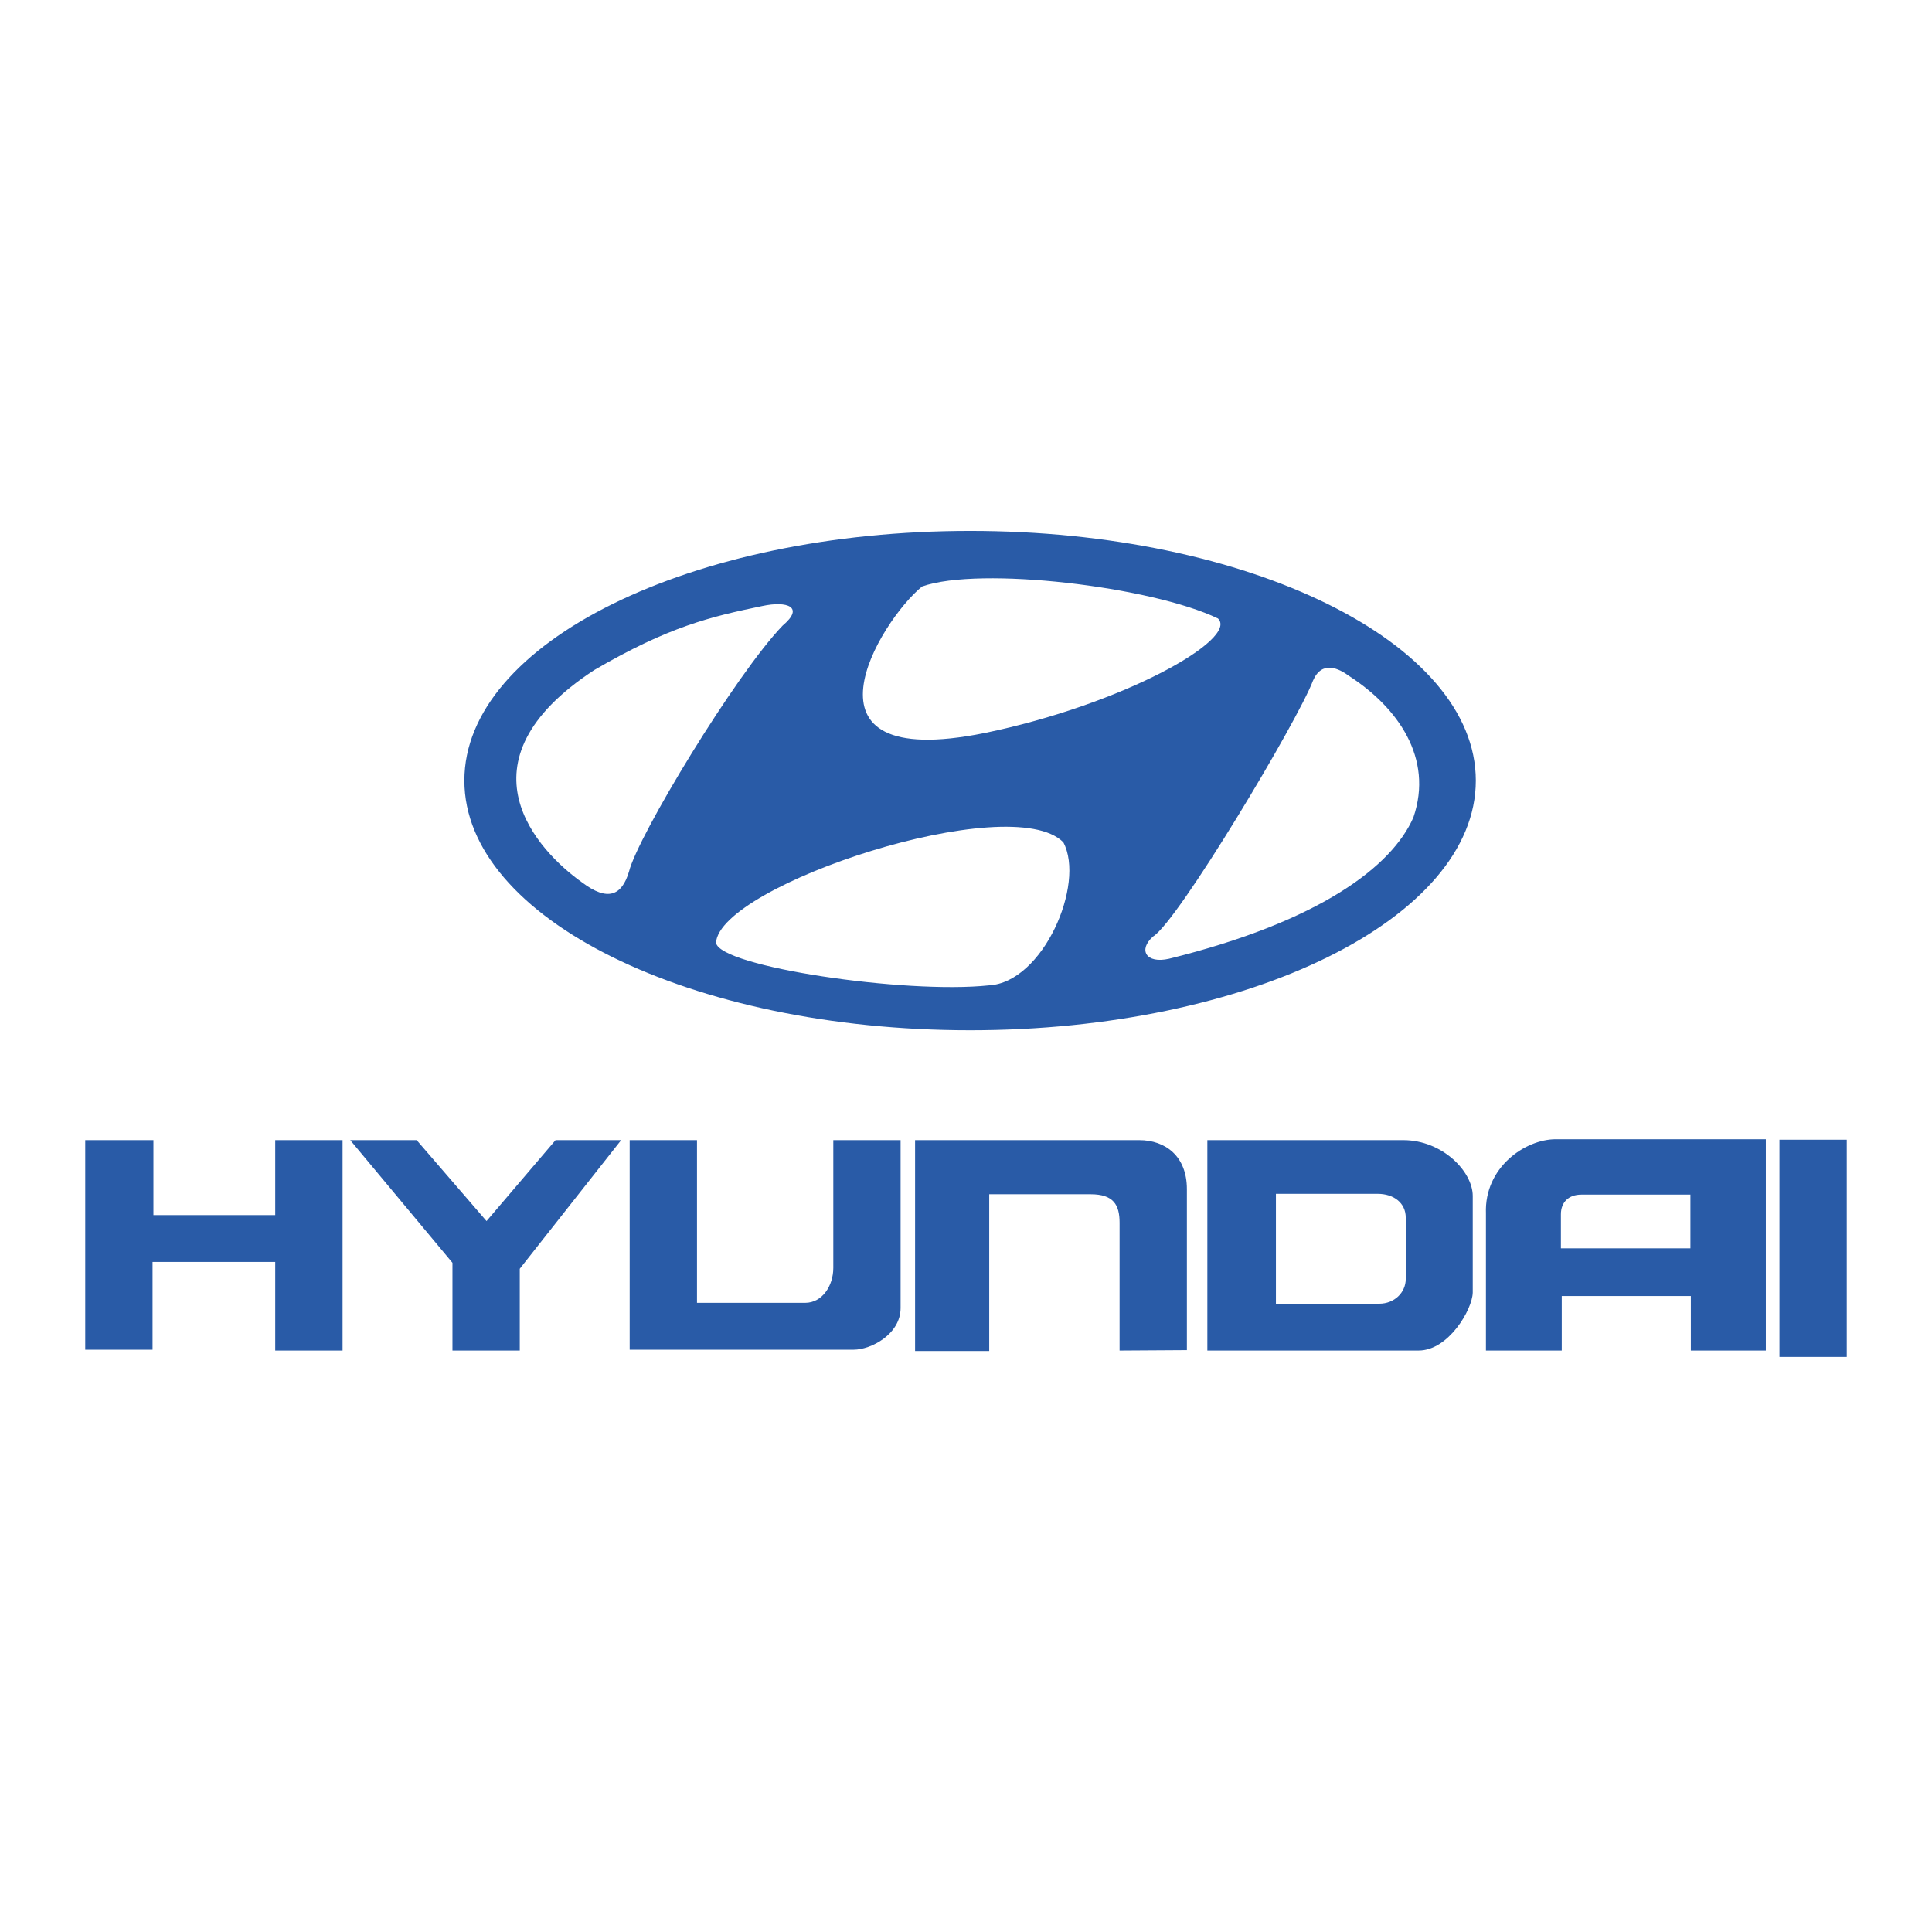
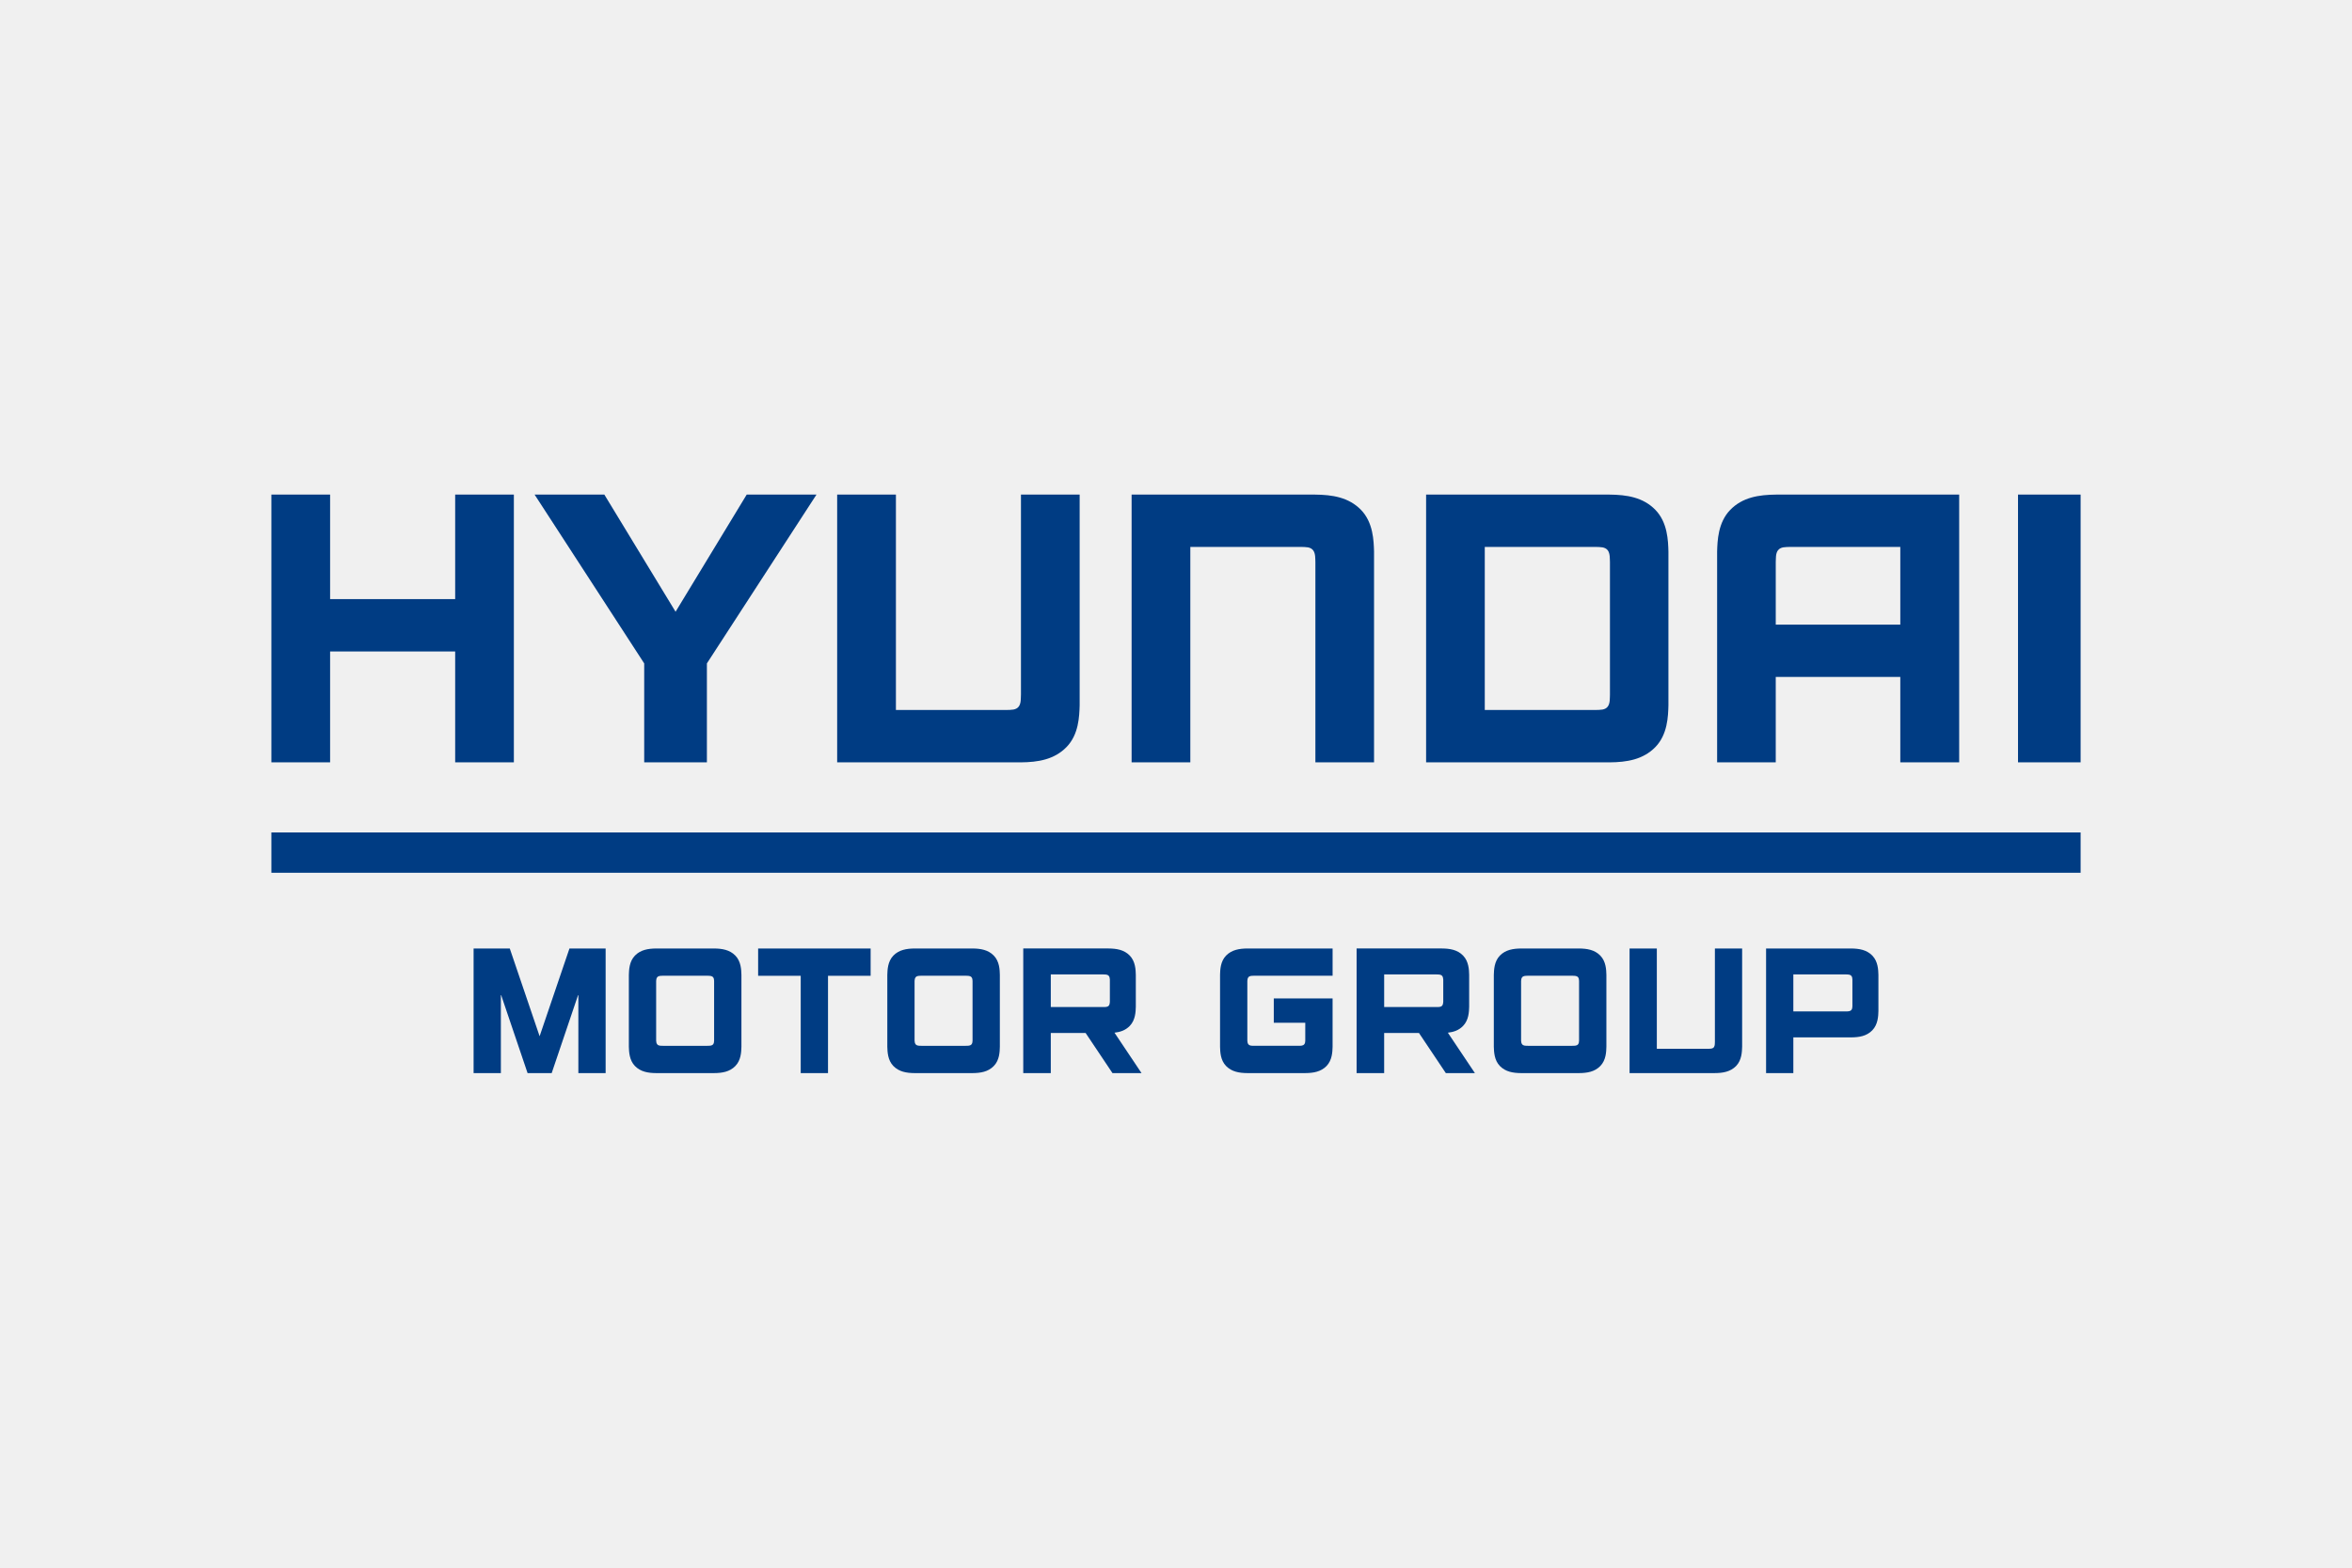
- <svg xmlns="http://www.w3.org/2000/svg" width="2500" height="2500" viewBox="0 0 192.756 192.756">
-   <g fill-rule="evenodd" clip-rule="evenodd">
-     <path fill="#fff" d="M0 0h192.756v192.756H0V0z" />
-     <path fill="#295ba7" d="M8.504 113.751h6.803v7.48H27.46v-7.48h6.718v20.993H27.46v-8.839H15.22v8.755H8.504v-20.909zM34.942 113.751h6.629l6.971 8.075 6.886-8.075h6.545l-10.116 12.834v8.159h-6.715v-8.754l-10.2-12.239zM62.823 113.751h6.716v16.234h10.795c1.7 0 2.805-1.697 2.805-3.484v-12.75h6.714v16.745c0 2.634-2.974 4.164-4.675 4.164H62.823v-20.909zM91.298 113.751h22.358c2.635 0 4.76 1.613 4.76 4.889v16.062l-6.715.042v-12.749c0-1.782-.596-2.845-2.891-2.845H98.695v15.641h-7.397v-21.04zM120.457 113.751h19.549c3.912 0 6.93 3.144 6.93 5.566v9.648c-.043 1.699-2.424 5.778-5.398 5.778h-21.08v-20.992h-.001zm6.842 16.32h10.318c1.486 0 2.635-1.105 2.635-2.467v-6.119c0-1.488-1.223-2.377-2.793-2.377h-10.16v10.963zM155.225 113.662h20.953v21.082h-7.482v-5.437h-12.879v5.437h-7.564v-13.686c-.171-4.588 3.911-7.396 6.972-7.396zm.507 7.486v3.396h12.922v-5.357h-10.883c-1.273.001-2.039.768-2.039 1.961zM177.537 113.709h6.715v21.673h-6.715v-21.673zM96.787 52.968c-27.866 0-50.457 11.154-50.457 24.909 0 13.756 22.591 24.911 50.457 24.911 27.864 0 50.456-11.154 50.456-24.911-.001-13.754-22.593-24.909-50.456-24.909zM92 58.512c5.759-2.036 22.869 0 29.515 3.192 2.127 2.04-9.484 8.594-23.309 11.435C78.44 77.125 87.834 61.88 92 58.512zM58.055 88.027c-4.345-3.098-12.853-11.964 1.241-21.181 7.445-4.342 11.61-5.32 16.75-6.382 2.483-.534 4.255.088 2.039 1.95-4.697 4.875-14.447 21.003-15.332 24.551-.711 2.395-2.128 3.012-4.698 1.062zm40.591 10.284c-8.33.884-26.853-1.862-27.209-4.252.356-5.765 29.426-15.337 34.654-10.019 2.218 4.165-2.036 14.004-7.445 14.271zm42.368-16.756c-2.129 4.876-9.307 10.374-24.373 14.097-2.307.528-3.104-.888-1.598-2.218 2.484-1.506 14.449-21.536 15.955-25.527.887-2.04 2.57-1.239 3.635-.443 4.787 3.101 8.42 8.154 6.381 14.091z" />
-   </g>
+ <svg xmlns="http://www.w3.org/2000/svg" height="800" width="1200" viewBox="-42.354 -22.576 367.065 135.453">
+   <path d="M9.164 0H0v41.797h9.164V24.488h19.518v17.309h9.16V0h-9.16v16.318H9.164zm218.515 2.384c-1.923 1.967-2 4.837-2.05 6.51v32.903h9.149V28.461h19.438v13.336h9.189V0h-28.561c-2.715.025-5.254.419-7.165 2.384zm9.435 5.783h17.103V20.3h-19.438v-9.746c.038-.48-.054-1.35.351-1.865.433-.543 1.123-.499 1.984-.522zM162.864 0H134.25v41.797h9.164V8.167h17.182c.854.023 1.554-.021 1.978.521.41.515.329 1.385.358 1.865v31.243h9.155V8.894c-.051-1.673-.123-4.543-2.037-6.51C168.129.419 165.593.025 162.864 0zM116.98 31.239c-.033.49.05 1.341-.354 1.86-.434.548-1.131.5-1.981.523H97.467V0h-9.168v41.797h28.62c2.722-.021 5.26-.426 7.175-2.391 1.923-1.964 1.996-4.83 2.048-6.509V0h-9.16v31.239zM218.03 8.894c-.045-1.673-.121-4.543-2.035-6.51C214.08.419 211.538.025 208.82 0h-28.608v41.797h28.608c2.718-.021 5.26-.426 7.175-2.391 1.914-1.964 1.99-4.83 2.035-6.509zm-9.127 22.345c-.033.49.051 1.341-.35 1.86-.43.548-1.135.5-1.986.523h-17.2V8.167h17.2c.852.023 1.557-.021 1.986.521.4.515.316 1.385.35 1.865zM41.079 0l17.105 26.351v15.446h9.784V26.351L85.07 0H74.181L63.079 18.287 51.964 0zm231.508 0h9.771v41.797h-9.771zM0 52.732h282.358v6.296H0zm183.606 31.264c.901-.104 1.715-.374 2.373-1.056.891-.909.934-2.233.951-3.01v-4.964c-.018-.773-.061-2.102-.951-3.012-.881-.909-2.056-1.093-3.313-1.105h-13.302V90.3h4.301v-6.257h5.435l4.188 6.257h4.538zm-.718-4.804c-.02.2-.042.409-.159.563-.198.252-.525.235-.917.235h-8.146v-5.089h8.146c.392.011.719-.01.917.244.117.152.14.369.159.559zm-51.308 4.804c.903-.104 1.716-.374 2.378-1.056.888-.909.932-2.233.949-3.01v-4.964c-.017-.773-.061-2.102-.949-3.012-.883-.909-2.061-1.093-3.321-1.105h-13.296V90.3h4.296v-6.257h5.438l4.188 6.257h4.534zm-.722-4.804c-.015.2-.038.409-.154.563-.198.252-.523.235-.918.235h-8.148v-5.089h8.148c.395.011.72-.01.918.244.117.152.14.369.154.559zm-48.249-4.083v15.192h4.261V75.109h6.651V70.85H75.964v4.259zM35.815 90.301V77.995l4.167 12.306h3.763l4.163-12.306v12.306h4.256V70.85h-5.645l-4.658 13.698-4.657-13.698h-5.646v19.451zm197.454 0h4.255v-5.575h9.006c1.264-.006 2.438-.194 3.316-1.103.893-.917.934-2.238.955-3.007V74.97c-.021-.776-.063-2.098-.955-3.012-.879-.905-2.053-1.095-3.316-1.107h-13.261zm13.473-10.433c-.009.192-.029.409-.146.563-.2.248-.525.242-.922.242h-8.15V74.9h8.15c.396.008.722-.008.922.248.117.15.138.361.146.557zm-94.272-4.521c.189-.246.514-.233.905-.242h12.243V70.85h-13.299c-1.26.012-2.432.202-3.324 1.107-.891.914-.922 2.236-.942 3.009v11.219c.021.774.052 2.103.942 3.012.893.905 2.064 1.095 3.324 1.104h9.029c1.262-.008 2.434-.198 3.322-1.104.885-.909.926-2.238.947-3.012v-7.542h-9.177v3.798h4.913v2.795c-.006.198-.029.415-.154.563-.195.25-.521.236-.913.242h-6.912c-.392-.006-.716.008-.905-.244-.121-.146-.15-.363-.158-.561v-9.325c.008-.193.038-.408.159-.564zm72.812 10.052c-.015.226.022.622-.161.866-.208.252-.527.233-.926.242h-7.976V70.85h-4.254v19.451h13.29c1.262-.006 2.438-.196 3.334-1.104.887-.916.922-2.246.943-3.022V70.85h-4.251v14.549zm-17.886-13.441c-.882-.905-2.063-1.095-3.32-1.107h-9.029c-1.257.012-2.432.202-3.32 1.107-.888.914-.924 2.236-.948 3.012v11.216c.024.774.061 2.103.948 3.012.889.905 2.063 1.095 3.32 1.104h9.029c1.258-.008 2.438-.198 3.32-1.104.895-.909.933-2.238.951-3.012V74.969c-.019-.776-.057-2.098-.951-3.011zm-3.313 13.279c-.008.198-.031.415-.147.563-.2.25-.521.236-.917.242h-6.908c-.395-.006-.72.008-.914-.242-.123-.148-.15-.365-.162-.563v-9.325c.012-.194.039-.409.162-.562.194-.25.52-.231.914-.246h6.908c.396.015.717-.004.917.246.116.152.14.367.147.562zM112.74 71.958c-.882-.905-2.063-1.095-3.318-1.107h-9.033c-1.255.012-2.43.202-3.318 1.107-.889.914-.924 2.236-.947 3.012v11.216c.022.774.058 2.103.947 3.012.888.905 2.063 1.095 3.318 1.104h9.033c1.256-.008 2.436-.198 3.318-1.104.895-.909.93-2.238.947-3.012V74.969c-.017-.776-.052-2.098-.947-3.011zm-3.314 13.279c-.004.198-.032.415-.15.563-.196.25-.519.236-.917.242h-6.908c-.392-.006-.715.008-.91-.242-.121-.148-.152-.365-.162-.563v-9.325c.01-.194.041-.409.162-.562.194-.25.518-.231.91-.246h6.908c.398.015.722-.004.917.246.119.152.146.367.15.562zm-37.02-13.279c-.88-.905-2.061-1.095-3.318-1.107h-9.029c-1.26.012-2.436.202-3.318 1.107-.891.914-.928 2.236-.953 3.012v11.216c.025.774.063 2.103.953 3.012.882.905 2.059 1.095 3.318 1.104h9.029c1.258-.008 2.438-.198 3.318-1.104.897-.909.93-2.238.951-3.012V74.969c-.021-.776-.054-2.098-.951-3.011zm-3.312 13.279c-.006.198-.027.415-.15.563-.196.25-.521.236-.916.242H61.12c-.394-.006-.72.008-.911-.242-.121-.148-.15-.365-.161-.563v-9.325c.011-.194.04-.409.161-.562.191-.25.517-.231.911-.246h6.908c.394.015.72-.004.916.246.123.152.144.367.15.562z" fill="#003C83" />
</svg>
